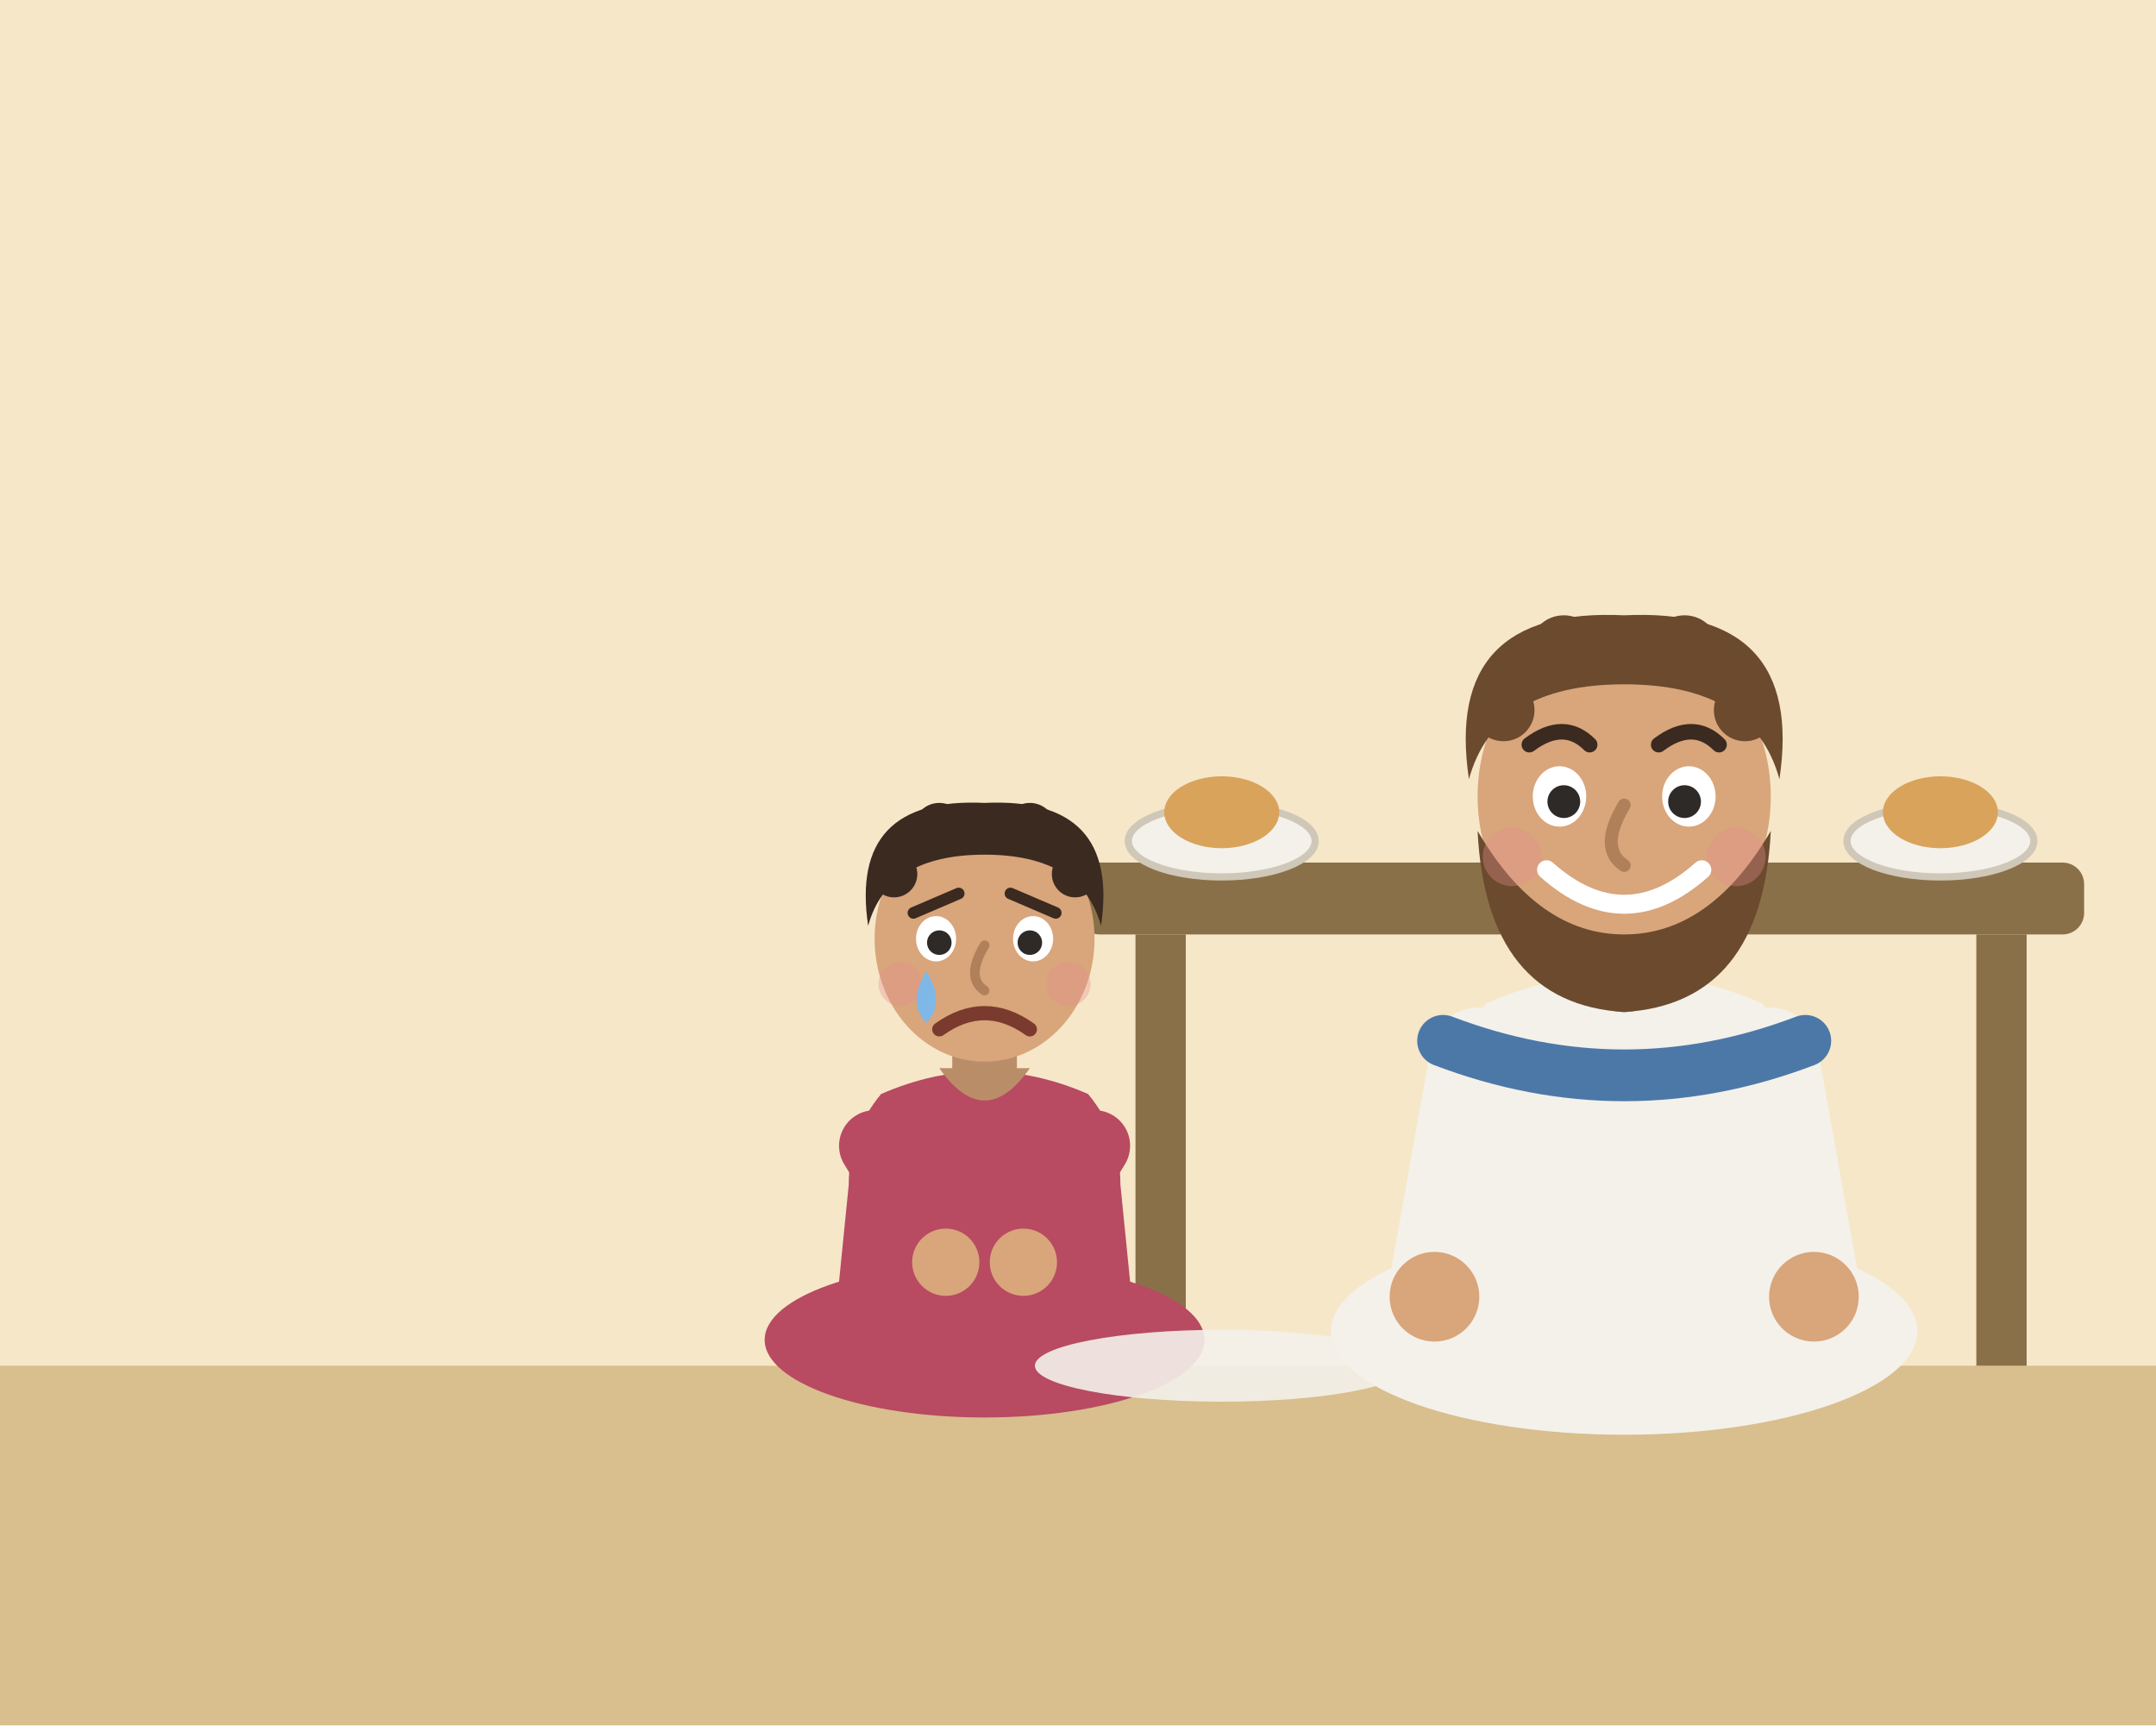
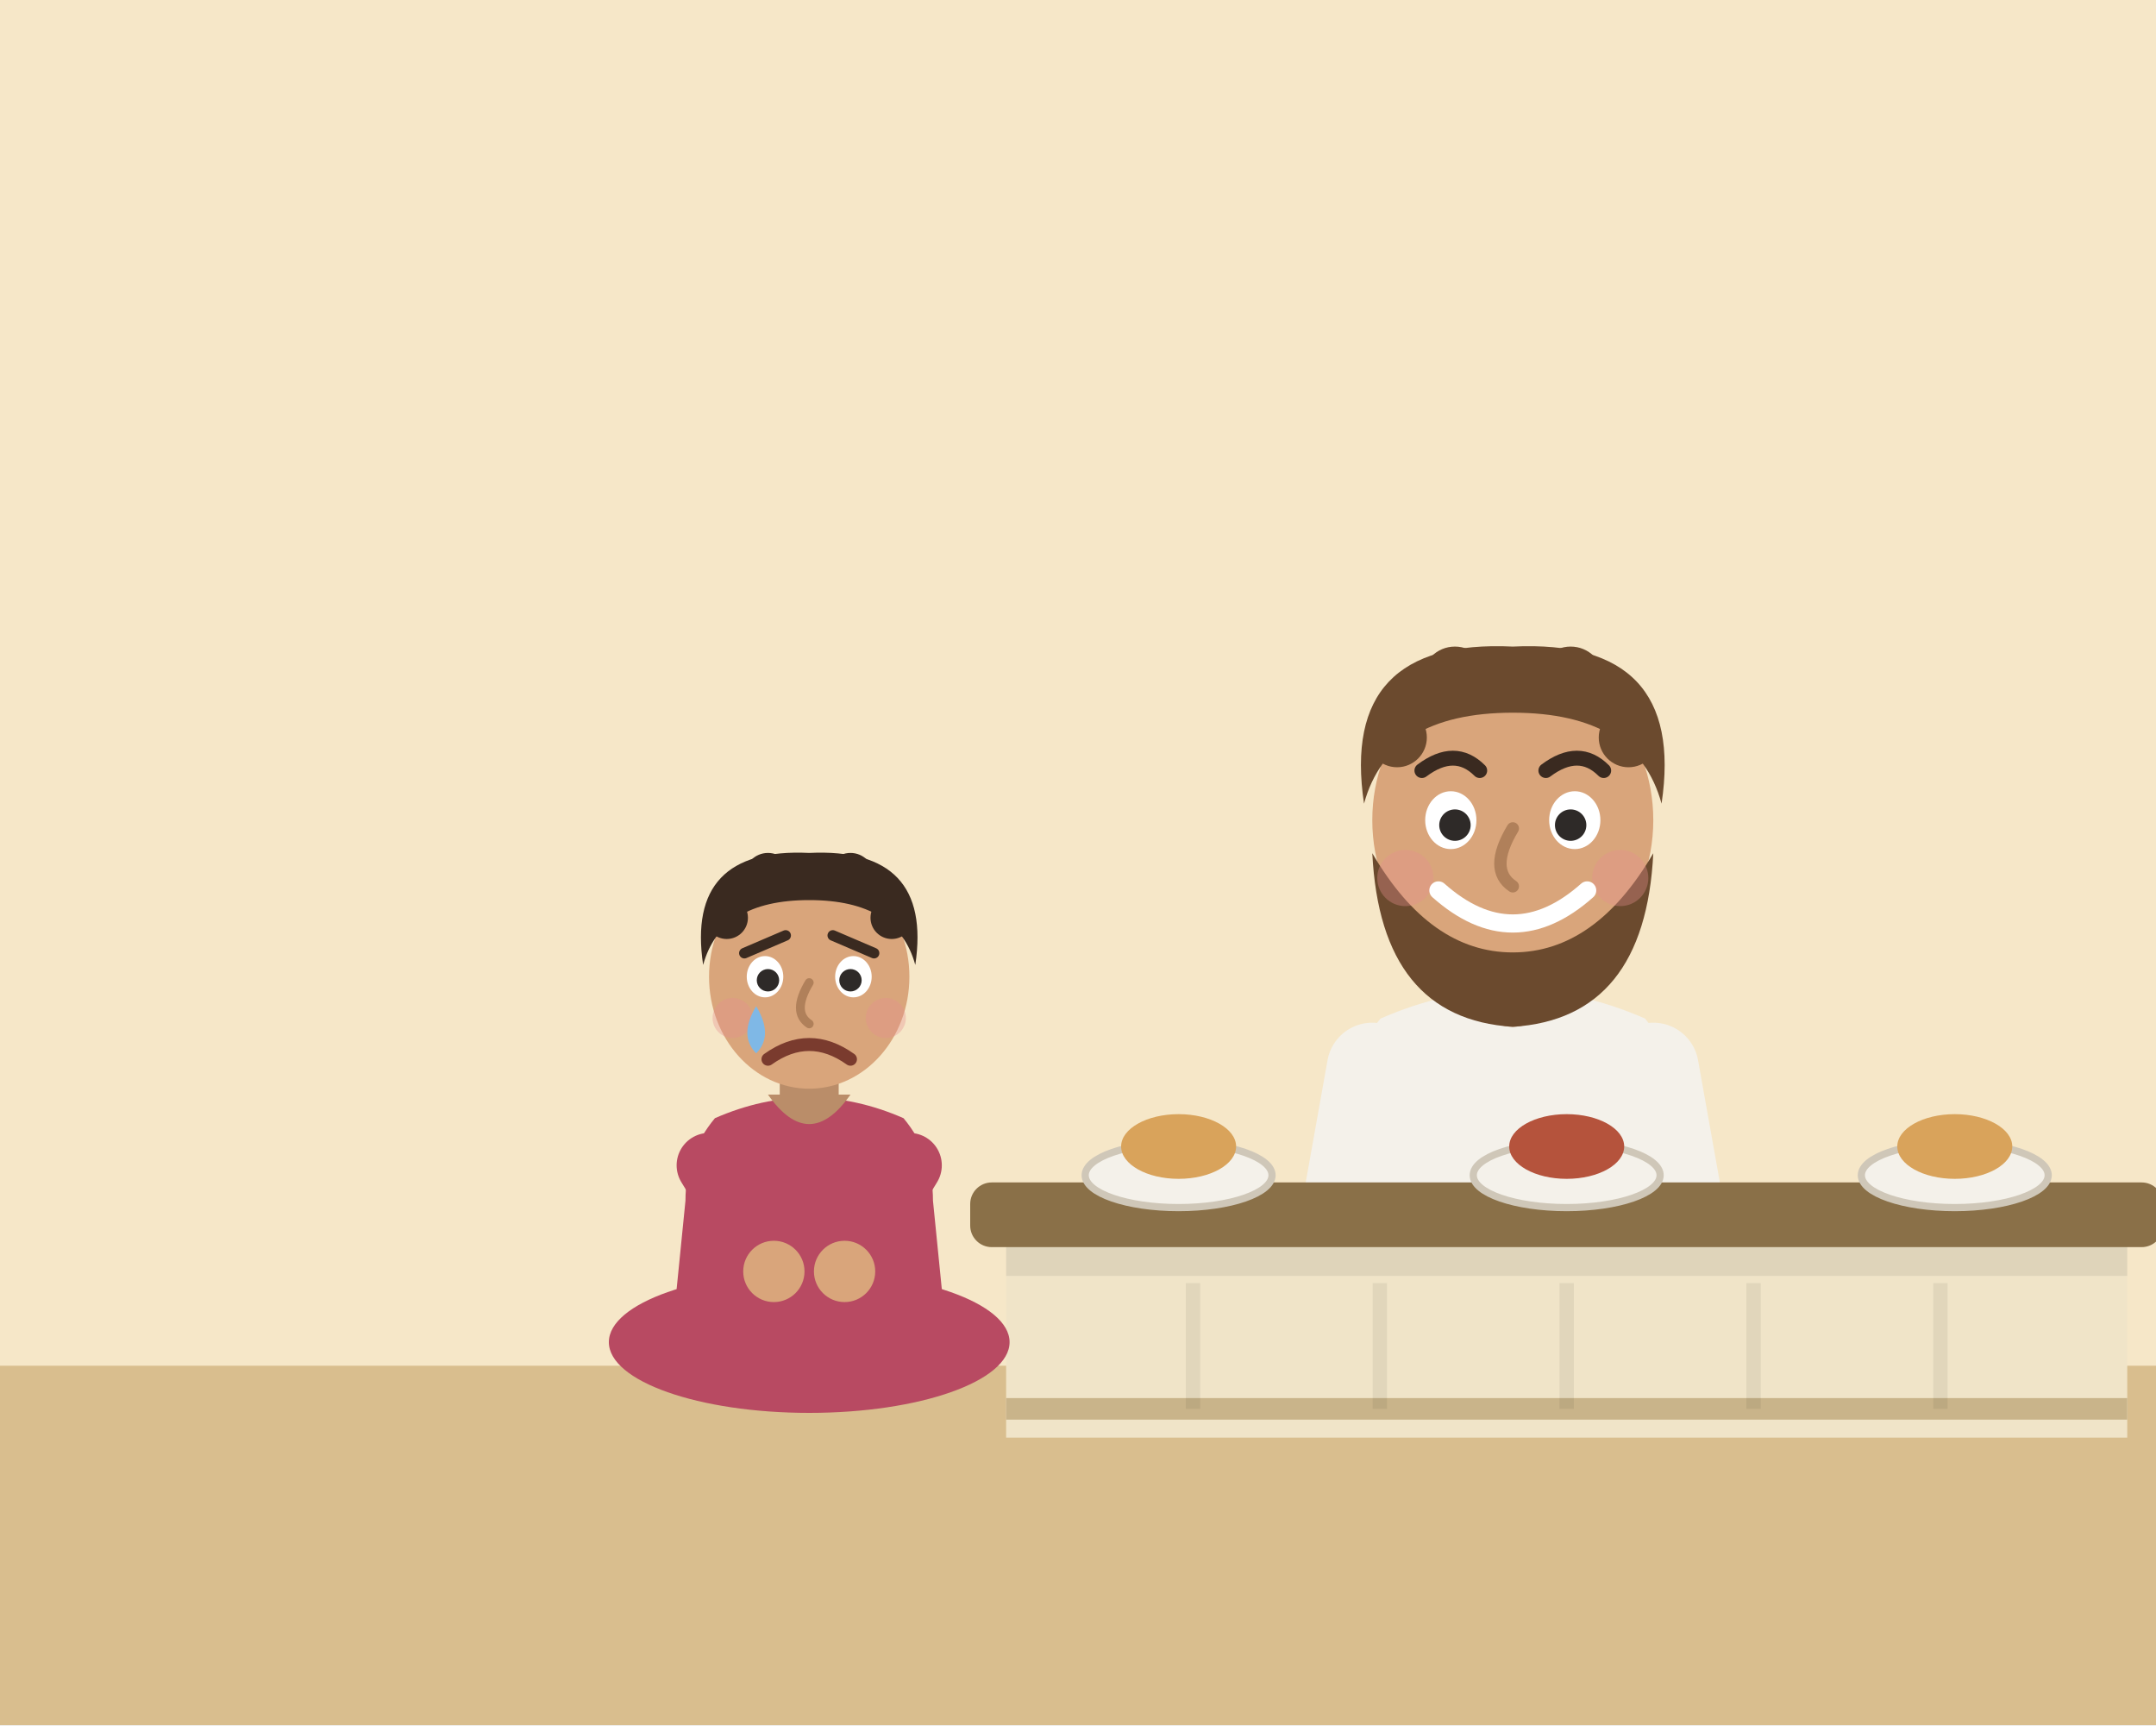
<svg xmlns="http://www.w3.org/2000/svg" viewBox="0 0 300 240">
  <rect width="300" height="240" fill="#F6E7C8" />
  <rect y="190" width="300" height="50" fill="#D9BE8E" />
-   <rect x="120" y="56" width="150" height="134" fill="#F7E4B0" opacity=".0" />
-   <rect x="150" y="120" width="140" height="10" rx="3" fill="#8A7048" />
-   <rect x="158" y="130" width="7" height="60" fill="#8A7048" />
-   <rect x="275" y="130" width="7" height="60" fill="#8A7048" />
-   <ellipse cx="170" cy="117" rx="13" ry="5" fill="#F4F1EA" stroke="#CFC7B8" />
-   <ellipse cx="170" cy="113" rx="8" ry="5" fill="#D9A35B" />
-   <ellipse cx="220" cy="117" rx="13" ry="5" fill="#F4F1EA" stroke="#CFC7B8" />
-   <ellipse cx="220" cy="113" rx="8" ry="5" fill="#B5533C" />
-   <ellipse cx="270" cy="117" rx="13" ry="5" fill="#F4F1EA" stroke="#CFC7B8" />
-   <ellipse cx="270" cy="113" rx="8" ry="5" fill="#D9A35B" />
-   <g transform="translate(190,77.2) scale(1.2)">
+   <g transform="translate(176,81.9) scale(1.15)">
    <line x1="13" y1="58" x2="8" y2="86" stroke="#F4F1EA" stroke-width="11" stroke-linecap="round" />
    <line x1="47" y1="58" x2="52" y2="86" stroke="#F4F1EA" stroke-width="11" stroke-linecap="round" />
    <rect x="25" y="40" width="10" height="14" rx="4" fill="#BA8D69" />
    <path d="M14 52Q30 45 46 52Q51 58 51 66L53 86H7L9 66Q9 58 14 52Z" fill="#F4F1EA" />
    <ellipse cx="30" cy="90" rx="34" ry="12" fill="#F4F1EA" />
    <path d="M23 48Q30 58 37 48Z" fill="#BA8D69" />
    <circle cx="8" cy="86" r="5.2" fill="#D9A57B" />
    <circle cx="52" cy="86" r="5.2" fill="#D9A57B" />
    <ellipse cx="30" cy="28" rx="17" ry="19" fill="#D9A57B" />
    <path d="M12 26Q9 6 30 7Q51 6 48 26Q45 15 30 15Q15 15 12 26Z" fill="#6B4A2E" />
    <circle cx="16" cy="18" r="3.6" fill="#6B4A2E" />
    <circle cx="44" cy="18" r="3.6" fill="#6B4A2E" />
    <circle cx="23" cy="11" r="4" fill="#6B4A2E" />
    <circle cx="37" cy="11" r="4" fill="#6B4A2E" />
    <path d="M13 32Q14 52 30 53Q46 52 47 32Q40 44 30 44Q20 44 13 32Z" fill="#6B4A2E" />
    <ellipse cx="22.5" cy="28" rx="3.1" ry="3.5" fill="#fff" />
    <ellipse cx="37.5" cy="28" rx="3.1" ry="3.5" fill="#fff" />
    <circle cx="23" cy="28.6" r="1.9" fill="#2E2A28" />
    <circle cx="37" cy="28.6" r="1.9" fill="#2E2A28" />
    <circle cx="17" cy="35" r="3.4" fill="#E58E8E" opacity=".35" />
    <circle cx="43" cy="35" r="3.4" fill="#E58E8E" opacity=".35" />
    <path d="M30 29q-3 5 0 7" stroke="#B0805A" stroke-width="1.5" fill="none" stroke-linecap="round" />
    <path d="M21 36.5q9 8 18 0" stroke="#FFFFFF" stroke-width="2.2" fill="none" stroke-linecap="round" />
    <path d="M19 22q4-3 7 0M34 22q4-3 7 0" stroke="#3A2A20" stroke-width="1.8" fill="none" stroke-linecap="round" />
  </g>
-   <g transform="translate(190,56) scale(1.2)">
-     <path d="M9 74Q30 82 51 74" stroke="#4C78A8" stroke-width="6" fill="none" stroke-linecap="round" />
-   </g>
-   <g transform="translate(110,105.4) scale(0.9)">
+   <rect x="140" y="172.5" width="156" height="27.5" fill="#F0E4C8" />
+   <rect x="140" y="172.5" width="156" height="5" fill="#00000012" />
+   <path d="M140 196H296" stroke="#C9B48A" stroke-width="3" />
+   <path d="M166 178.5V196" stroke="#00000010" stroke-width="2" />
+   <path d="M192 178.5V196" stroke="#00000010" stroke-width="2" />
+   <path d="M218 178.5V196" stroke="#00000010" stroke-width="2" />
+   <path d="M244 178.5V196" stroke="#00000010" stroke-width="2" />
+   <path d="M270 178.5V196" stroke="#00000010" stroke-width="2" />
+   <rect x="135" y="164.5" width="166" height="9" rx="3" fill="#8A7048" />
+   <ellipse cx="164" cy="163.5" rx="13" ry="4.5" fill="#F4F1EA" stroke="#CFC7B8" />
+   <ellipse cx="164" cy="159.5" rx="8" ry="4.5" fill="#D9A35B" />
+   <ellipse cx="218" cy="163.5" rx="13" ry="4.5" fill="#F4F1EA" stroke="#CFC7B8" />
+   <ellipse cx="218" cy="159.5" rx="8" ry="4.5" fill="#B5533C" />
+   <ellipse cx="272" cy="163.5" rx="13" ry="4.5" fill="#F4F1EA" stroke="#CFC7B8" />
+   <ellipse cx="272" cy="159.5" rx="8" ry="4.5" fill="#D9A35B" />
+   <g transform="translate(88,112.92) scale(0.82)">
    <line x1="13" y1="60" x2="24" y2="78" stroke="#B84A62" stroke-width="11" stroke-linecap="round" />
    <line x1="47" y1="60" x2="36" y2="78" stroke="#B84A62" stroke-width="11" stroke-linecap="round" />
    <rect x="25" y="40" width="10" height="14" rx="4" fill="#BA8D69" />
    <path d="M14 52Q30 45 46 52Q51 58 51 66L53 86H7L9 66Q9 58 14 52Z" fill="#B84A62" />
    <ellipse cx="30" cy="90" rx="34" ry="12" fill="#B84A62" />
    <path d="M23 48Q30 58 37 48Z" fill="#BA8D69" />
    <circle cx="24" cy="78" r="5.2" fill="#D9A57B" />
    <circle cx="36" cy="78" r="5.2" fill="#D9A57B" />
    <ellipse cx="30" cy="28" rx="17" ry="19" fill="#D9A57B" />
    <path d="M12 26Q9 6 30 7Q51 6 48 26Q45 15 30 15Q15 15 12 26Z" fill="#3A2A20" />
    <circle cx="16" cy="18" r="3.6" fill="#3A2A20" />
    <circle cx="44" cy="18" r="3.6" fill="#3A2A20" />
    <circle cx="23" cy="11" r="4" fill="#3A2A20" />
    <circle cx="37" cy="11" r="4" fill="#3A2A20" />
    <ellipse cx="22.5" cy="28" rx="3.1" ry="3.5" fill="#fff" />
    <ellipse cx="37.5" cy="28" rx="3.1" ry="3.5" fill="#fff" />
    <circle cx="23" cy="28.6" r="1.9" fill="#2E2A28" />
    <circle cx="37" cy="28.6" r="1.9" fill="#2E2A28" />
    <circle cx="17" cy="35" r="3.4" fill="#E58E8E" opacity=".35" />
    <circle cx="43" cy="35" r="3.4" fill="#E58E8E" opacity=".35" />
    <path d="M30 29q-3 5 0 7" stroke="#B0805A" stroke-width="1.5" fill="none" stroke-linecap="round" />
    <path d="M23 42q7-5 14 0" stroke="#7A3B2E" stroke-width="2.2" fill="none" stroke-linecap="round" />
    <path d="M19 24l7-3M41 24l-7-3" stroke="#3A2A20" stroke-width="1.8" stroke-linecap="round" />
    <path d="M21 33q-3 5 0 8q3-3 0-8z" fill="#7FB8E6" />
  </g>
-   <ellipse cx="170" cy="190" rx="26" ry="5" fill="#F4F1EA" opacity=".9" />
</svg>
